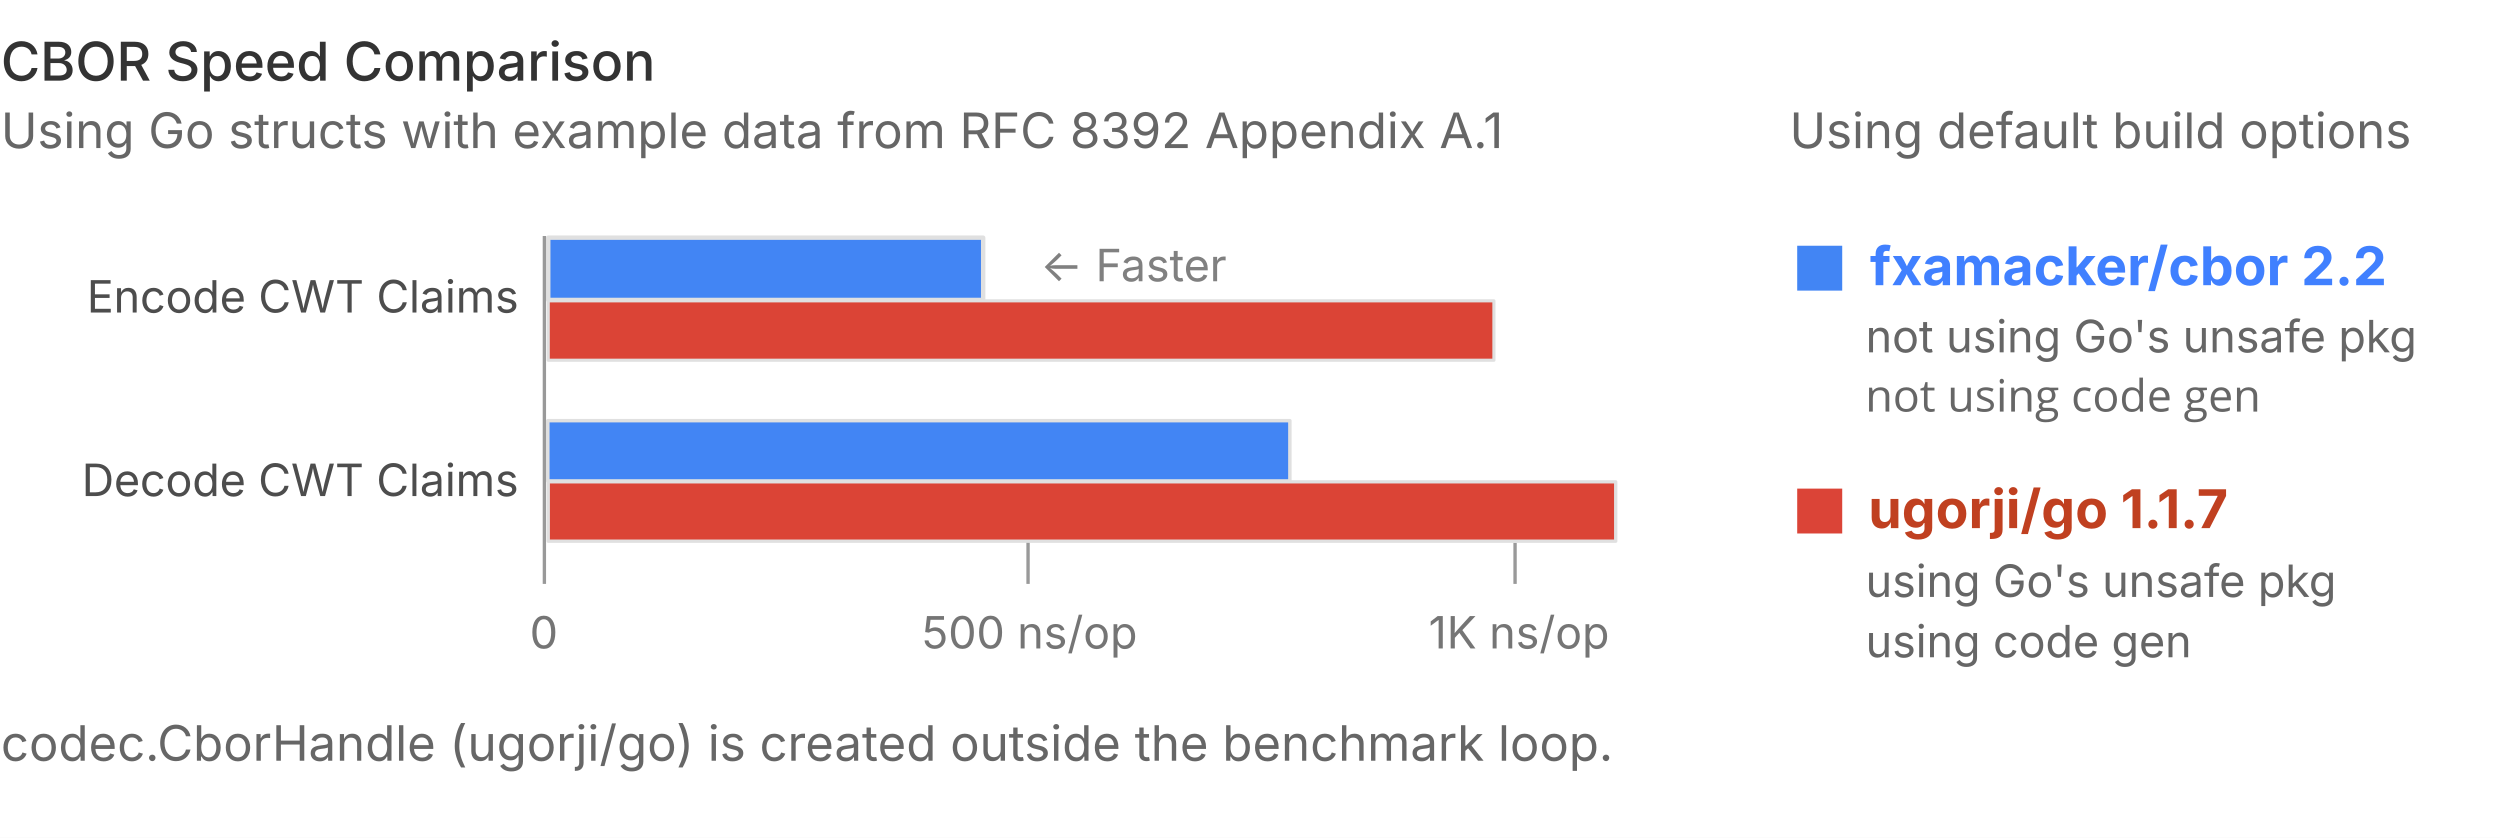
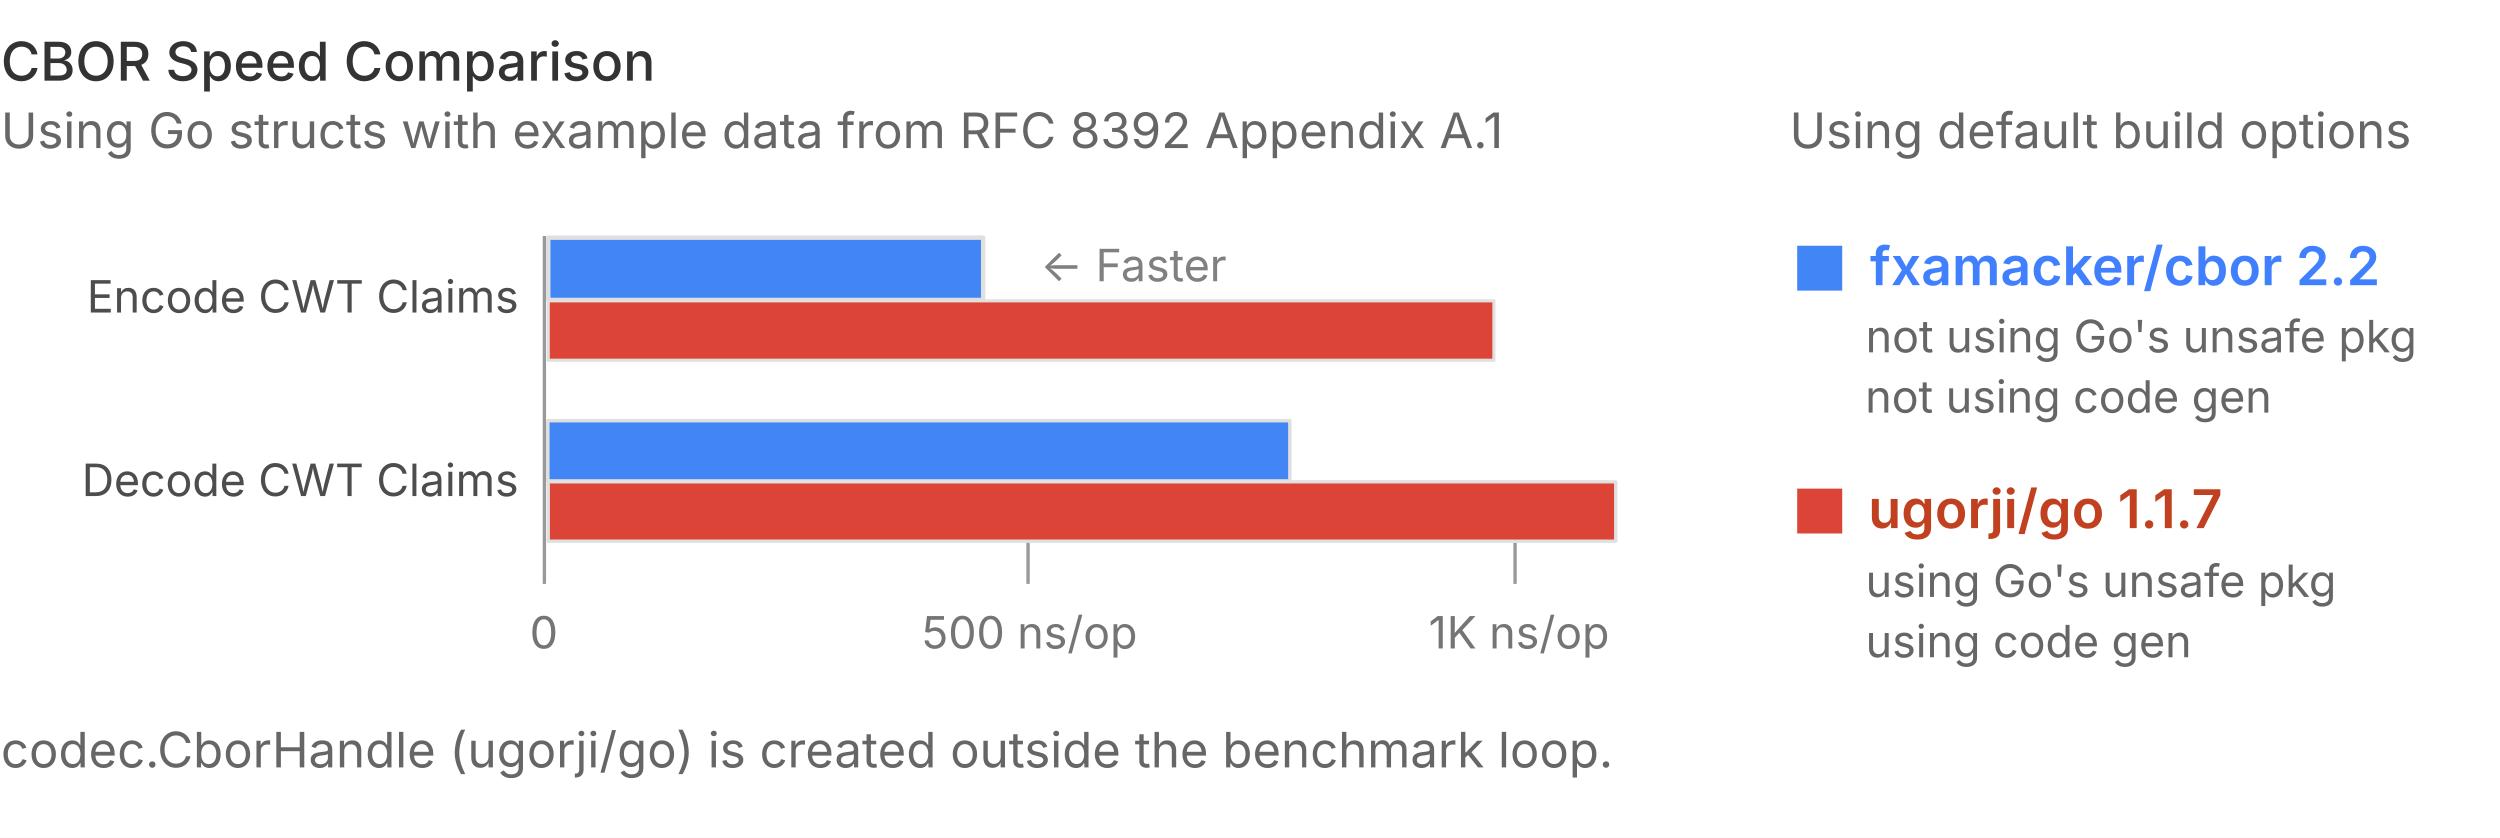
- <svg xmlns="http://www.w3.org/2000/svg" width="746" height="250" viewBox="0 0 197.379 66.146">
+ <svg xmlns="http://www.w3.org/2000/svg" width="746" height="250" viewBox="0 0 197.379 66.146" font-family="&quot;SF Pro Text&quot;,Inter,&quot;Segoe UI&quot;,Roboto,&quot;Noto Sans&quot;,&quot;Droid Sans&quot;,&quot;Liberation Sans&quot;,Arimo,Arial,Oxygen,Ubuntu,Cantarell,sans-serif">
  <path fill="#fff" stroke="#fff" stroke-width=".426" d="M.213.213h196.953v65.719H.213z" />
  <path fill="#999" stroke-width=".085" stroke-linejoin="round" d="M119.484 42.855h.265V46.1h-.265z" />
-   <text y="242.935" x=".066" style="line-height:24%" transform="matrix(1.00162 0 0 .99839 0 -230.854)" font-weight="400" font-size="5.635" font-family="sans-serif" letter-spacing="0" word-spacing="0" stroke-width=".264">
-     <tspan y="242.935" x=".066" font-size="3.874" font-family="SF Pro Text,Inter,Public Sans,Helvetica Neue,Segoe UI,Roboto,Noto Sans,Droid Sans,Liberation Sans,Arial,sans-serif" fill="#666">Using Go structs with example data from RFC 8392 Appendix A.1</tspan>
+   <text y="242.935" x=".066" style="line-height:24%" transform="matrix(1.00162 0 0 .99839 0 -230.854)" font-weight="400" font-size="5.635" letter-spacing="0" word-spacing="0" stroke-width=".264">
+     <tspan y="242.935" x=".066" font-size="3.874" fill="#666">Using Go structs with example data from RFC 8392 Appendix A.1</tspan>
  </text>
-   <text y="237.607" x=".066" style="line-height:24%" transform="matrix(1.00162 0 0 .99839 0 -230.854)" font-weight="400" font-size="5.635" font-family="sans-serif" letter-spacing="0" word-spacing="0" stroke-width=".264">
-     <tspan style="-inkscape-font-specification:'Inter Medium'" y="237.607" x=".066" font-weight="500" font-size="4.227" font-family="SF Pro Text,Inter,Public Sans,Helvetica Neue,Segoe UI,Roboto,Noto Sans,Droid Sans,Liberation Sans,Arial,sans-serif" fill="#333">CBOR Speed Comparison</tspan>
+   <text y="237.607" x=".066" style="line-height:24%" transform="matrix(1.00162 0 0 .99839 0 -230.854)" font-weight="400" font-size="5.635" letter-spacing="0" word-spacing="0" stroke-width=".264">
+     <tspan style="-inkscape-font-specification:'Inter Medium'" y="237.607" x=".066" font-weight="500" font-size="4.227" fill="#333">CBOR Speed Comparison</tspan>
  </text>
-   <text y="291.384" x=".066" style="line-height:24%" transform="matrix(1.00162 0 0 .99839 0 -230.854)" font-weight="400" font-size="5.635" font-family="sans-serif" letter-spacing="0" word-spacing="0" stroke-width=".264">
-     <tspan y="291.384" x=".066" font-size="3.874" font-family="SF Pro Text,Inter,Public Sans,Helvetica Neue,Segoe UI,Roboto,Noto Sans,Droid Sans,Liberation Sans,Arial,sans-serif" fill="#666">codec.CborHandle (ugorji/go) is created outside the benchmark loop.</tspan>
+   <text y="291.914" x=".066" style="line-height:24%" transform="matrix(1.00162 0 0 .99839 0 -230.854)" font-weight="400" font-size="5.635" letter-spacing="0" word-spacing="0" stroke-width=".264">
+     <tspan y="291.914" x=".066" font-size="3.874" fill="#666">codec.CborHandle (ugorji/go) is created outside the benchmark loop.</tspan>
  </text>
  <path fill="#4285f4" stroke="#fff" stroke-width=".339" d="M-62.498-360.094h3.894v3.894h-3.894z" transform="matrix(1 0 0 .99678 204.22 378.167)" />
-   <text y="-356.793" x="-56.591" style="line-height:24%" font-weight="400" font-size="5.644" font-family="sans-serif" letter-spacing="0" word-spacing="0" stroke-width=".265" transform="matrix(1 0 0 .99678 204.22 378.167)">
-     <tspan y="-356.793" x="-56.591" font-weight="700" font-size="4.24" font-family="SF Pro Text,Inter,Public Sans,Helvetica Neue,Segoe UI,Roboto,Noto Sans,Droid Sans,Liberation Sans,Arial,sans-serif" fill="#4080ff">fxamacker/cbor 2.2</tspan>
+   <text y="-356.793" x="-56.591" style="line-height:24%" font-weight="400" font-size="5.644" letter-spacing="0" word-spacing="0" stroke-width=".265" transform="matrix(1 0 0 .99678 204.22 378.167)">
+     <tspan y="-356.793" x="-56.591" font-weight="600" font-size="4.24" fill="#4080ff">fxamacker/cbor 2.2</tspan>
  </text>
  <path fill="#db4437" stroke="#fff" stroke-width=".339" d="M-62.272-349.472h3.894v3.894h-3.894z" transform="matrix(1 0 0 .99678 203.994 386.754)" />
-   <text y="-346.168" x="-56.489" style="line-height:24%" font-weight="400" font-size="5.644" font-family="sans-serif" letter-spacing="0" word-spacing="0" stroke-width=".265" transform="matrix(1 0 0 .99678 203.994 386.754)">
-     <tspan y="-346.168" x="-56.489" font-weight="700" font-size="4.24" font-family="SF Pro Text,Inter,Public Sans,Helvetica Neue,Segoe UI,Roboto,Noto Sans,Droid Sans,Liberation Sans,Arial,sans-serif" fill="#c04020">ugorji/go 1.1.7</tspan>
+   <text y="-346.168" x="-56.489" style="line-height:24%" font-weight="400" font-size="5.644" letter-spacing="0" word-spacing="0" stroke-width=".265" transform="matrix(1 0 0 .99678 203.994 386.754)">
+     <tspan y="-346.168" x="-56.489" font-weight="600" font-size="4.24" fill="#c04020">ugorji/go 1.1.7</tspan>
  </text>
-   <text style="line-height:1em" x="147.087" y="259.087" transform="matrix(1.00162 0 0 .99839 -.025 -230.854)" font-weight="400" font-size="5.635" font-family="SF Pro Text,Inter,Public Sans,Helvetica Neue,Segoe UI,Roboto,Noto Sans,Droid Sans,Liberation Sans,Arial,sans-serif" letter-spacing="0" word-spacing="0" stroke-width=".264">
+   <text style="line-height:1em" x="147.087" y="259.087" transform="matrix(1.00162 0 0 .99839 -.025 -230.854)" font-weight="400" font-size="5.635" letter-spacing="0" word-spacing="0" stroke-width=".264">
    <tspan x="147.087" y="259.087" style="line-height:50%" font-size="3.528" fill="#666">not using Go's unsafe pkg</tspan>
  </text>
-   <text style="line-height:1em" x="147.056" y="263.771" transform="matrix(1.00162 0 0 .99839 -.025 -230.854)" font-weight="400" font-size="5.635" font-family="SF Pro Text,Inter,Public Sans,Helvetica Neue,Segoe UI,Roboto,Noto Sans,Droid Sans,Liberation Sans,Arial,sans-serif" letter-spacing="0" word-spacing="0" stroke-width=".264">
-     <tspan x="147.056" y="263.771" style="line-height:50%;-inkscape-font-specification:'Open Sans'" font-size="3.528" font-family="Open Sans" fill="#666">not using code gen</tspan>
+   <text style="line-height:1em" x="147.056" y="263.857" transform="matrix(1.00162 0 0 .99839 -.025 -230.854)" font-weight="400" font-size="5.635" letter-spacing="0" word-spacing="0" stroke-width=".264">
+     <tspan x="147.056" y="263.857" style="line-height:50%" font-size="3.528" fill="#666">not using code gen</tspan>
  </text>
-   <text style="line-height:1em" x="147.087" y="278.432" transform="matrix(1.00162 0 0 .99839 -.025 -230.854)" font-weight="400" font-size="5.635" font-family="SF Pro Text,Inter,Public Sans,Helvetica Neue,Segoe UI,Roboto,Noto Sans,Droid Sans,Liberation Sans,Arial,sans-serif" letter-spacing="0" word-spacing="0" stroke-width=".264">
+   <text style="line-height:1em" x="147.087" y="278.432" transform="matrix(1.00162 0 0 .99839 -.025 -230.854)" font-weight="400" font-size="5.635" letter-spacing="0" word-spacing="0" stroke-width=".264">
    <tspan x="147.087" y="278.432" style="line-height:50%" font-size="3.528" fill="#666">using Go's unsafe pkg</tspan>
  </text>
-   <text style="line-height:1em" x="147.087" y="283.203" transform="matrix(1.00162 0 0 .99839 -.025 -230.854)" font-weight="400" font-size="5.635" font-family="SF Pro Text,Inter,Public Sans,Helvetica Neue,Segoe UI,Roboto,Noto Sans,Droid Sans,Liberation Sans,Arial,sans-serif" letter-spacing="0" word-spacing="0" stroke-width=".264">
+   <text style="line-height:1em" x="147.087" y="283.203" transform="matrix(1.00162 0 0 .99839 -.025 -230.854)" font-weight="400" font-size="5.635" letter-spacing="0" word-spacing="0" stroke-width=".264">
    <tspan x="147.087" y="283.203" style="line-height:50%" font-size="3.528" fill="#666">using code gen</tspan>
  </text>
-   <text style="line-height:24%" x="141.313" y="242.543" font-weight="400" font-size="4.939" font-family="SF Pro Text,Inter,Public Sans,Helvetica Neue,Segoe UI,Roboto,Noto Sans,Droid Sans,Liberation Sans,Arial,sans-serif" letter-spacing="0" word-spacing="0" fill="#666" stroke-width=".265" transform="translate(-.025 -230.854)">
+   <text style="line-height:24%" x="141.313" y="242.543" font-weight="400" font-size="4.939" letter-spacing="0" word-spacing="0" fill="#666" stroke-width=".265" transform="translate(-.025 -230.854)">
    <tspan x="141.313" y="242.543" font-size="3.881">Using default build options</tspan>
  </text>
-   <text style="line-height:24%" x="72.659" y="282.506" transform="matrix(1.00162 0 0 .99839 0 -230.854)" font-weight="400" font-size="5.864" font-family="sans-serif" letter-spacing="0" word-spacing="0" stroke-width=".275">
-     <tspan x="72.659" y="282.506" font-size="3.522" font-family="SF Pro Text,Inter,Public Sans,Helvetica Neue,Segoe UI,Roboto,Noto Sans,Droid Sans,Liberation Sans,Arial,sans-serif" fill="#757575">500 ns/op</tspan>
+   <text style="line-height:24%" x="72.659" y="282.506" transform="matrix(1.00162 0 0 .99839 0 -230.854)" font-weight="400" font-size="5.864" letter-spacing="0" word-spacing="0" stroke-width=".275">
+     <tspan x="72.659" y="282.506" font-size="3.522" fill="#757575">500 ns/op</tspan>
  </text>
-   <text style="line-height:24%" x="112.602" y="282.506" transform="matrix(1.00162 0 0 .99839 0 -230.854)" font-weight="400" font-size="5.864" font-family="sans-serif" letter-spacing="0" word-spacing="0" stroke-width=".275">
-     <tspan x="112.602" y="282.506" font-size="3.522" font-family="SF Pro Text,Inter,Public Sans,Helvetica Neue,Segoe UI,Roboto,Noto Sans,Droid Sans,Liberation Sans,Arial,sans-serif" fill="#757575">1K ns/op</tspan>
+   <text style="line-height:24%" x="112.602" y="282.506" transform="matrix(1.00162 0 0 .99839 0 -230.854)" font-weight="400" font-size="5.864" letter-spacing="0" word-spacing="0" stroke-width=".275">
+     <tspan x="112.602" y="282.506" font-size="3.522" fill="#757575">1K ns/op</tspan>
  </text>
-   <text style="line-height:24%" x="82.141" y="253.058" font-weight="400" font-size="3.881" font-family="SF Pro Text,Inter,Public Sans,Helvetica Neue,Segoe UI,Roboto,Noto Sans,Droid Sans,Liberation Sans,Arial,sans-serif" letter-spacing="0" word-spacing="0" stroke-width=".265" transform="translate(0 -230.854)">
+   <text style="line-height:24%" x="82.141" y="253.058" font-weight="400" font-size="3.881" letter-spacing="0" word-spacing="0" stroke-width=".265" transform="translate(0 -230.854)">
    <tspan x="82.141" y="253.058" font-size="3.528" fill="gray">← Faster</tspan>
  </text>
-   <text transform="matrix(1.00162 0 0 .99839 0 -230.854)" y="282.506" x="41.756" style="line-height:24%" font-weight="400" font-size="5.864" font-family="sans-serif" letter-spacing="0" word-spacing="0" stroke-width=".275">
-     <tspan y="282.506" x="41.756" font-size="3.522" font-family="SF Pro Text,Inter,Public Sans,Helvetica Neue,Segoe UI,Roboto,Noto Sans,Droid Sans,Liberation Sans,Arial,sans-serif" fill="#757575">0</tspan>
+   <text transform="matrix(1.00162 0 0 .99839 0 -230.854)" y="282.506" x="41.756" style="line-height:24%" font-weight="400" font-size="5.864" letter-spacing="0" word-spacing="0" stroke-width=".275">
+     <tspan y="282.506" x="41.756" font-size="3.522" fill="#757575">0</tspan>
  </text>
-   <text style="line-height:24%" x="40.939" y="270.021" font-weight="400" font-size="4.939" font-family="SF Pro Text,Inter,Public Sans,Helvetica Neue,Segoe UI,Roboto,Noto Sans,Droid Sans,Liberation Sans,Arial,sans-serif" letter-spacing="0" word-spacing="0" fill="#666" stroke-width=".265" transform="translate(0 -230.854)">
+   <text style="line-height:24%" x="40.939" y="270.021" font-weight="400" font-size="4.939" letter-spacing="0" word-spacing="0" fill="#666" stroke-width=".265" transform="translate(0 -230.854)">
    <tspan x="40.939" y="270.021" style="text-align:end" font-size="3.528" text-anchor="end" fill="#4d4d4d">Decode CWT Claims</tspan>
  </text>
-   <text y="255.533" x="40.944" style="line-height:24%" font-weight="400" font-size="4.939" font-family="SF Pro Text,Inter,Public Sans,Helvetica Neue,Segoe UI,Roboto,Noto Sans,Droid Sans,Liberation Sans,Arial,sans-serif" letter-spacing="0" word-spacing="0" fill="#666" stroke-width=".265" transform="translate(0 -230.854)">
+   <text y="255.533" x="40.944" style="line-height:24%" font-weight="400" font-size="4.939" letter-spacing="0" word-spacing="0" fill="#666" stroke-width=".265" transform="translate(0 -230.854)">
    <tspan style="text-align:end" y="255.533" x="40.944" font-size="3.528" text-anchor="end" fill="#4d4d4d">Encode CWT Claims</tspan>
  </text>
  <path fill="#4285f4" stroke="#e0e0e0" stroke-width=".347" stroke-linejoin="round" d="M43.285 18.765h34.338v4.914H43.285z" />
  <path fill="#999" stroke-width=".087" stroke-linejoin="round" d="M81.034 42.752h.265V46.1h-.265z" />
  <path fill="#4285f4" stroke="#e0e0e0" stroke-width=".274" stroke-linejoin="round" d="M43.252 33.214h58.586v4.754H43.252z" />
  <path fill="#db4436" stroke="#e0e0e0" stroke-width=".262" stroke-linejoin="round" d="M43.285 38.042h84.278v4.688H43.285z" />
  <path fill="#db4436" stroke="#e0e0e0" stroke-width=".247" stroke-linejoin="round" d="M43.284 23.753h74.663v4.69H43.284z" />
  <path fill="#999" stroke-width=".248" stroke-linejoin="round" d="M42.847 18.633h.265V46.1h-.265z" />
</svg>
